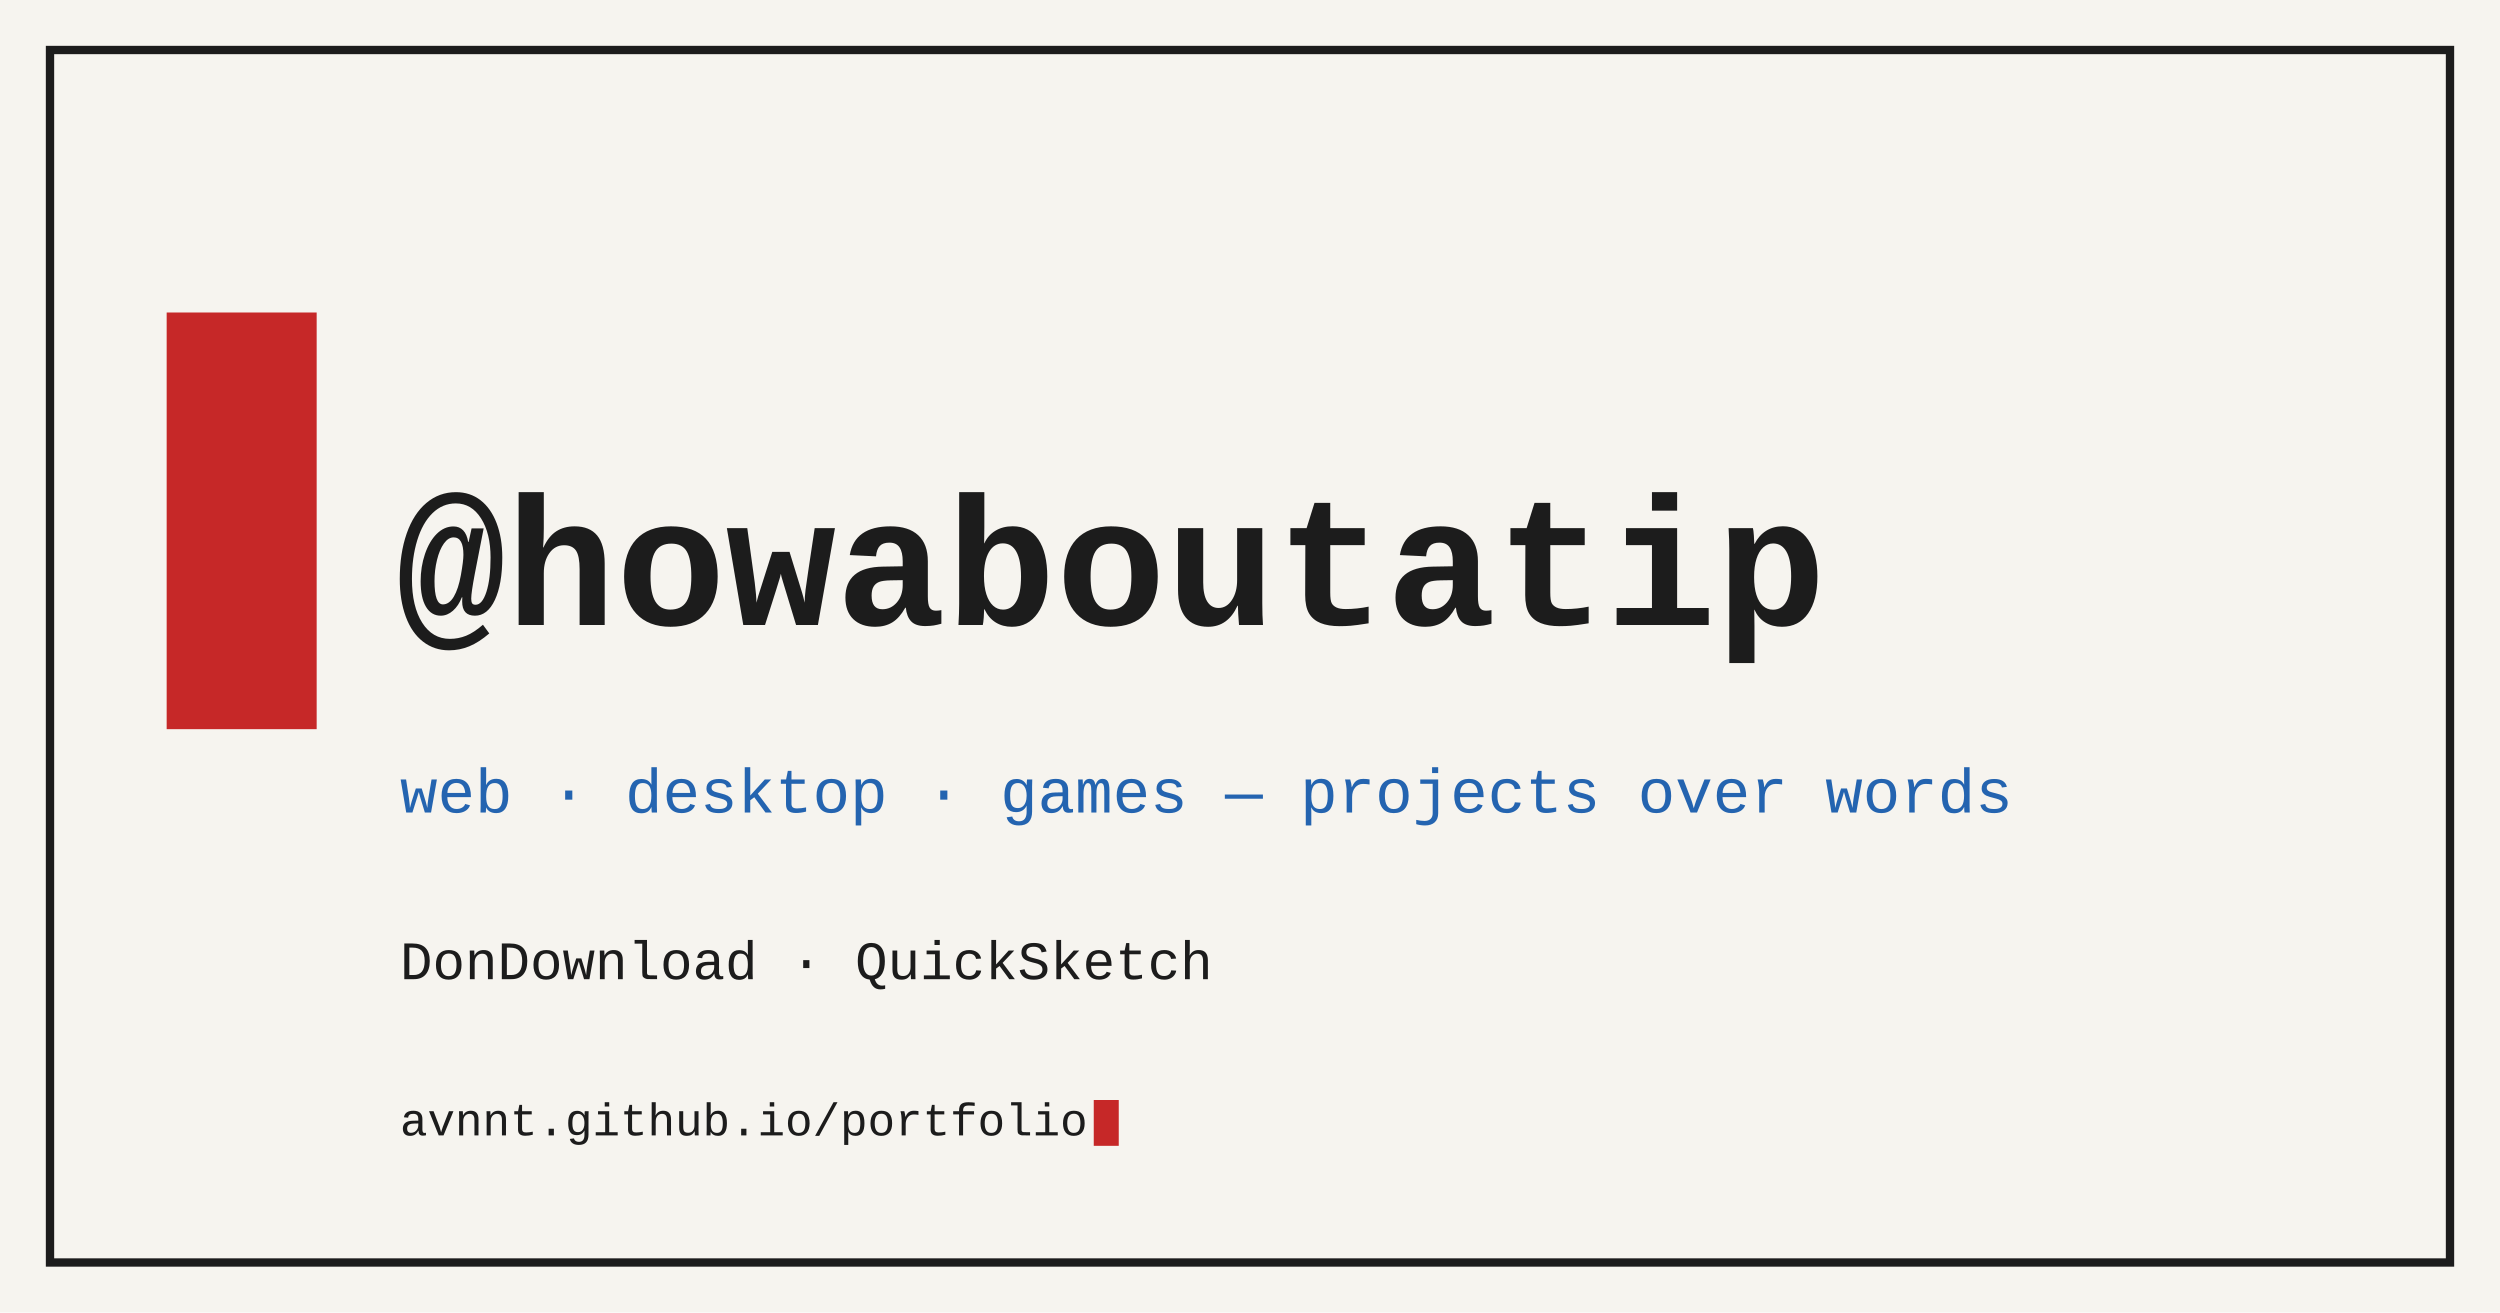
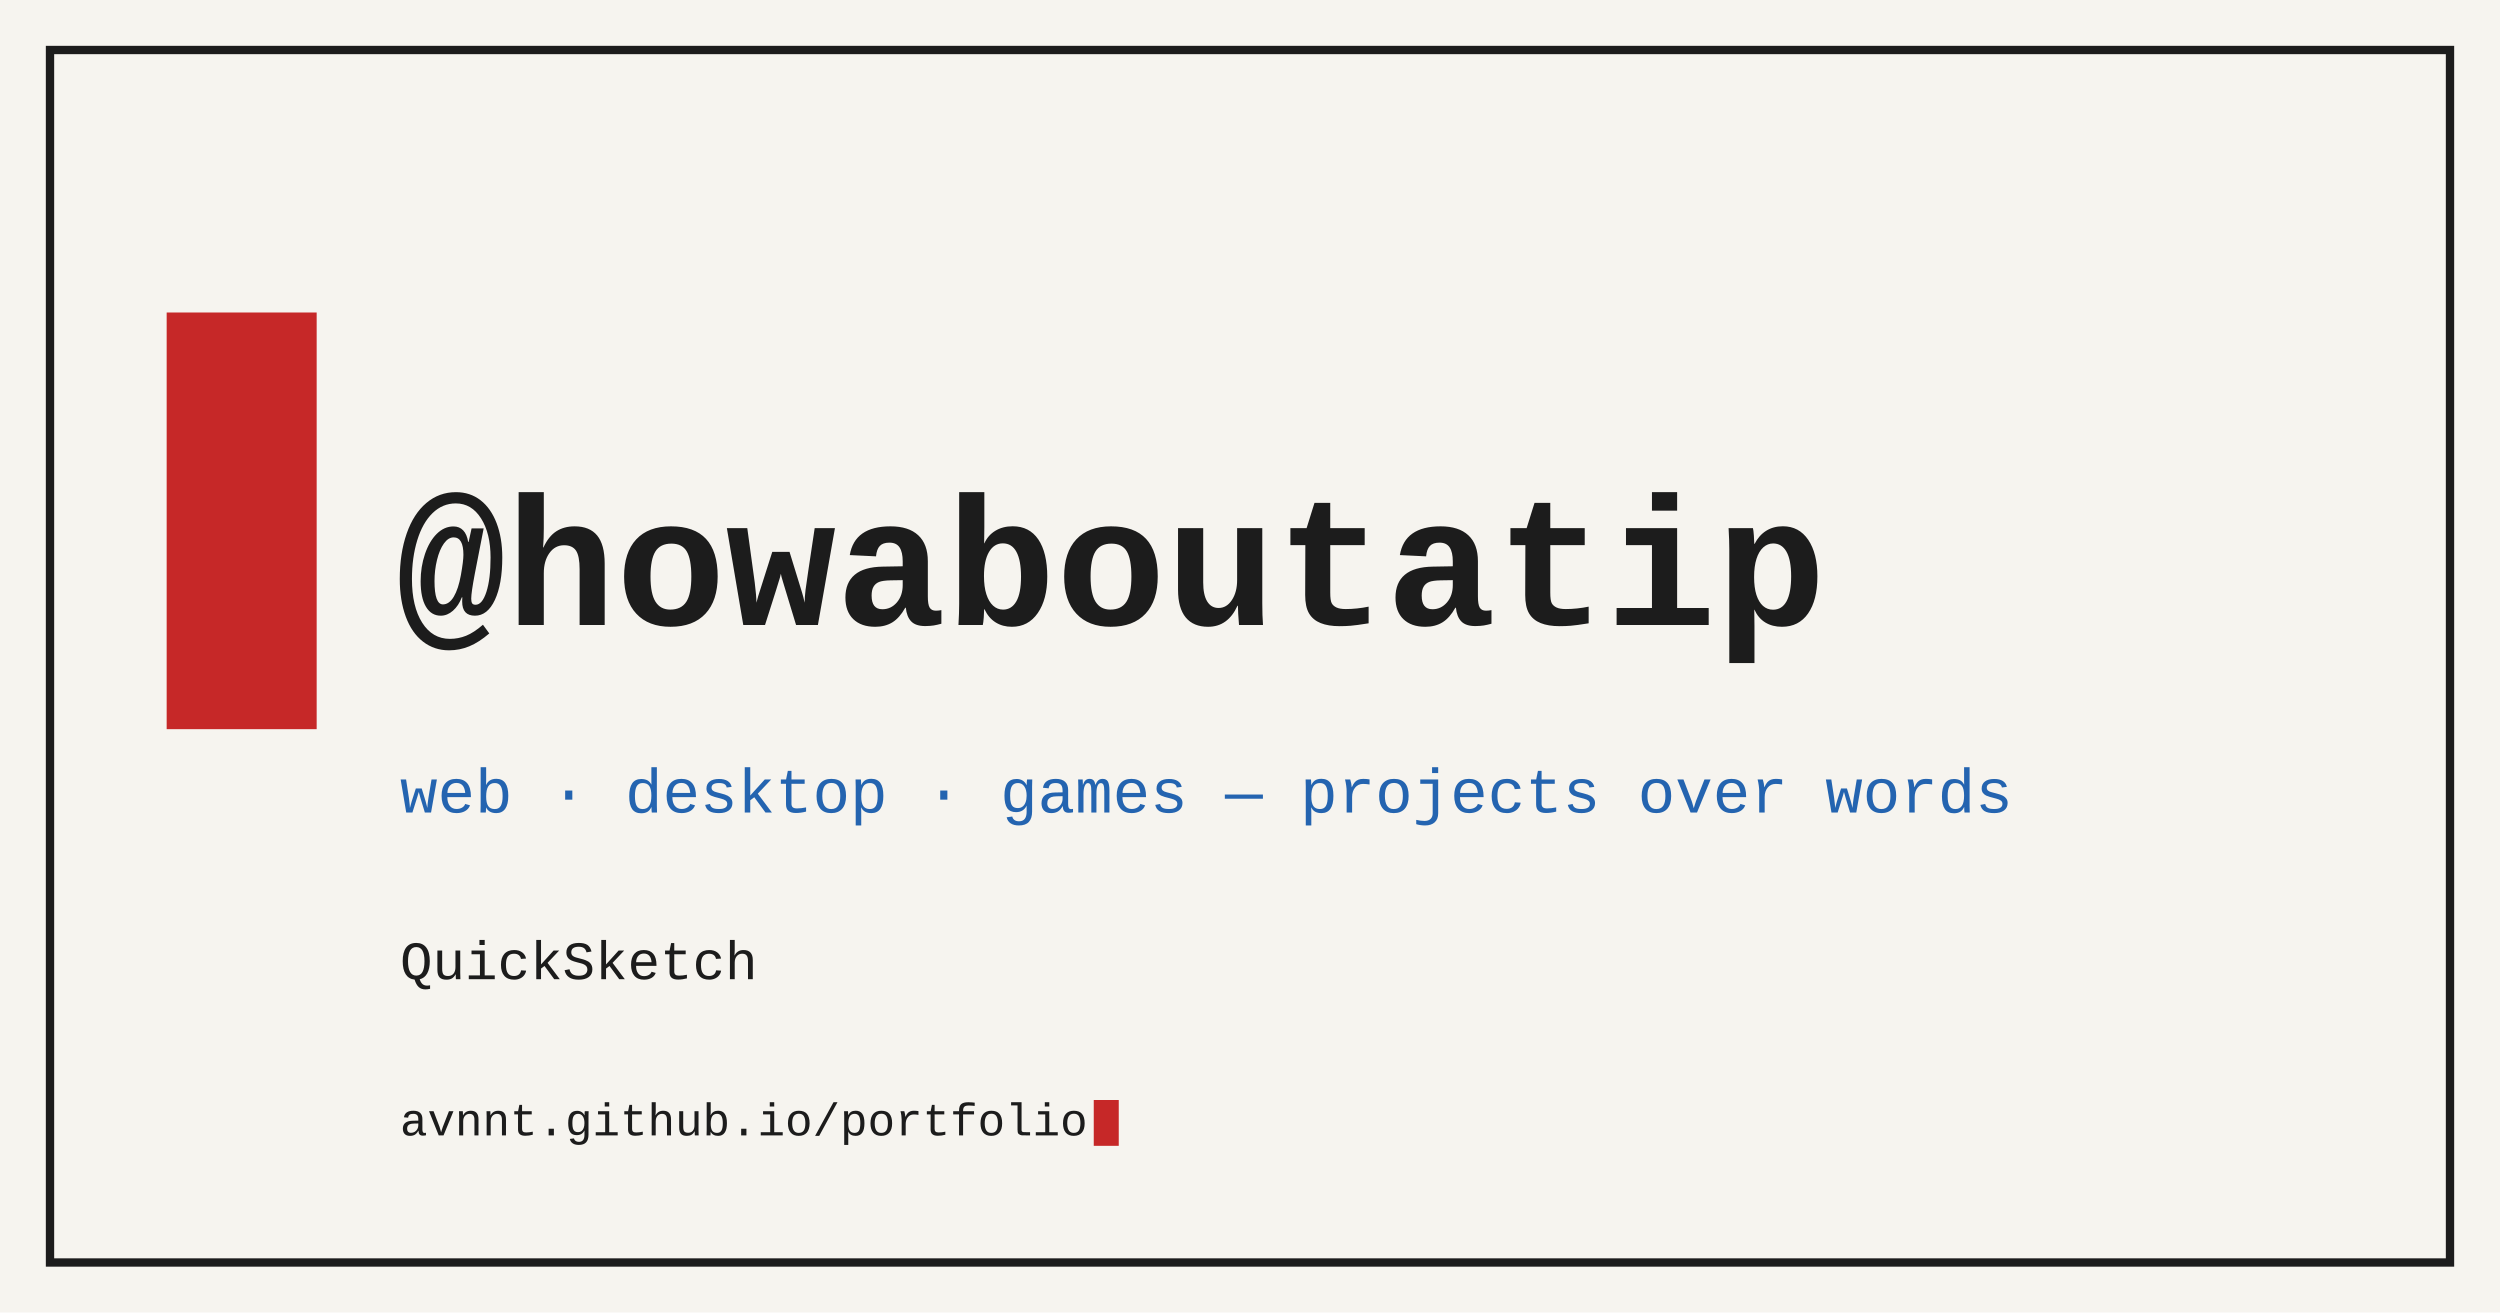
<svg xmlns="http://www.w3.org/2000/svg" width="1200" height="630" viewBox="0 0 1200 630">
  <rect width="1200" height="630" fill="#F6F4EF" />
  <rect x="24" y="24" width="1152" height="582" fill="none" stroke="#1C1C1C" stroke-width="4" />
  <rect x="80" y="150" width="72" height="200" fill="#C62828" />
  <text x="190" y="300" font-family="'JetBrains Mono','Consolas','Courier New',monospace" font-size="88" font-weight="bold" fill="#1C1C1C">@howaboutatip</text>
  <text x="192" y="390" font-family="'JetBrains Mono','Consolas','Courier New',monospace" font-size="30" fill="#2464B0">web · desktop · games — projects over words</text>
-   <text x="192" y="470" font-family="'JetBrains Mono','Consolas','Courier New',monospace" font-size="26" fill="#1C1C1C">DonDownload · QuickSketch</text>
+   <text x="192" y="470" font-family="'JetBrains Mono','Consolas','Courier New',monospace" font-size="26" fill="#1C1C1C">QuickSketch</text>
  <text x="192" y="545" font-family="'JetBrains Mono','Consolas','Courier New',monospace" font-size="22" fill="#1C1C1C">avnnt.github.io/portfolio</text>
  <rect x="525" y="528" width="12" height="22" fill="#C62828" />
</svg>
